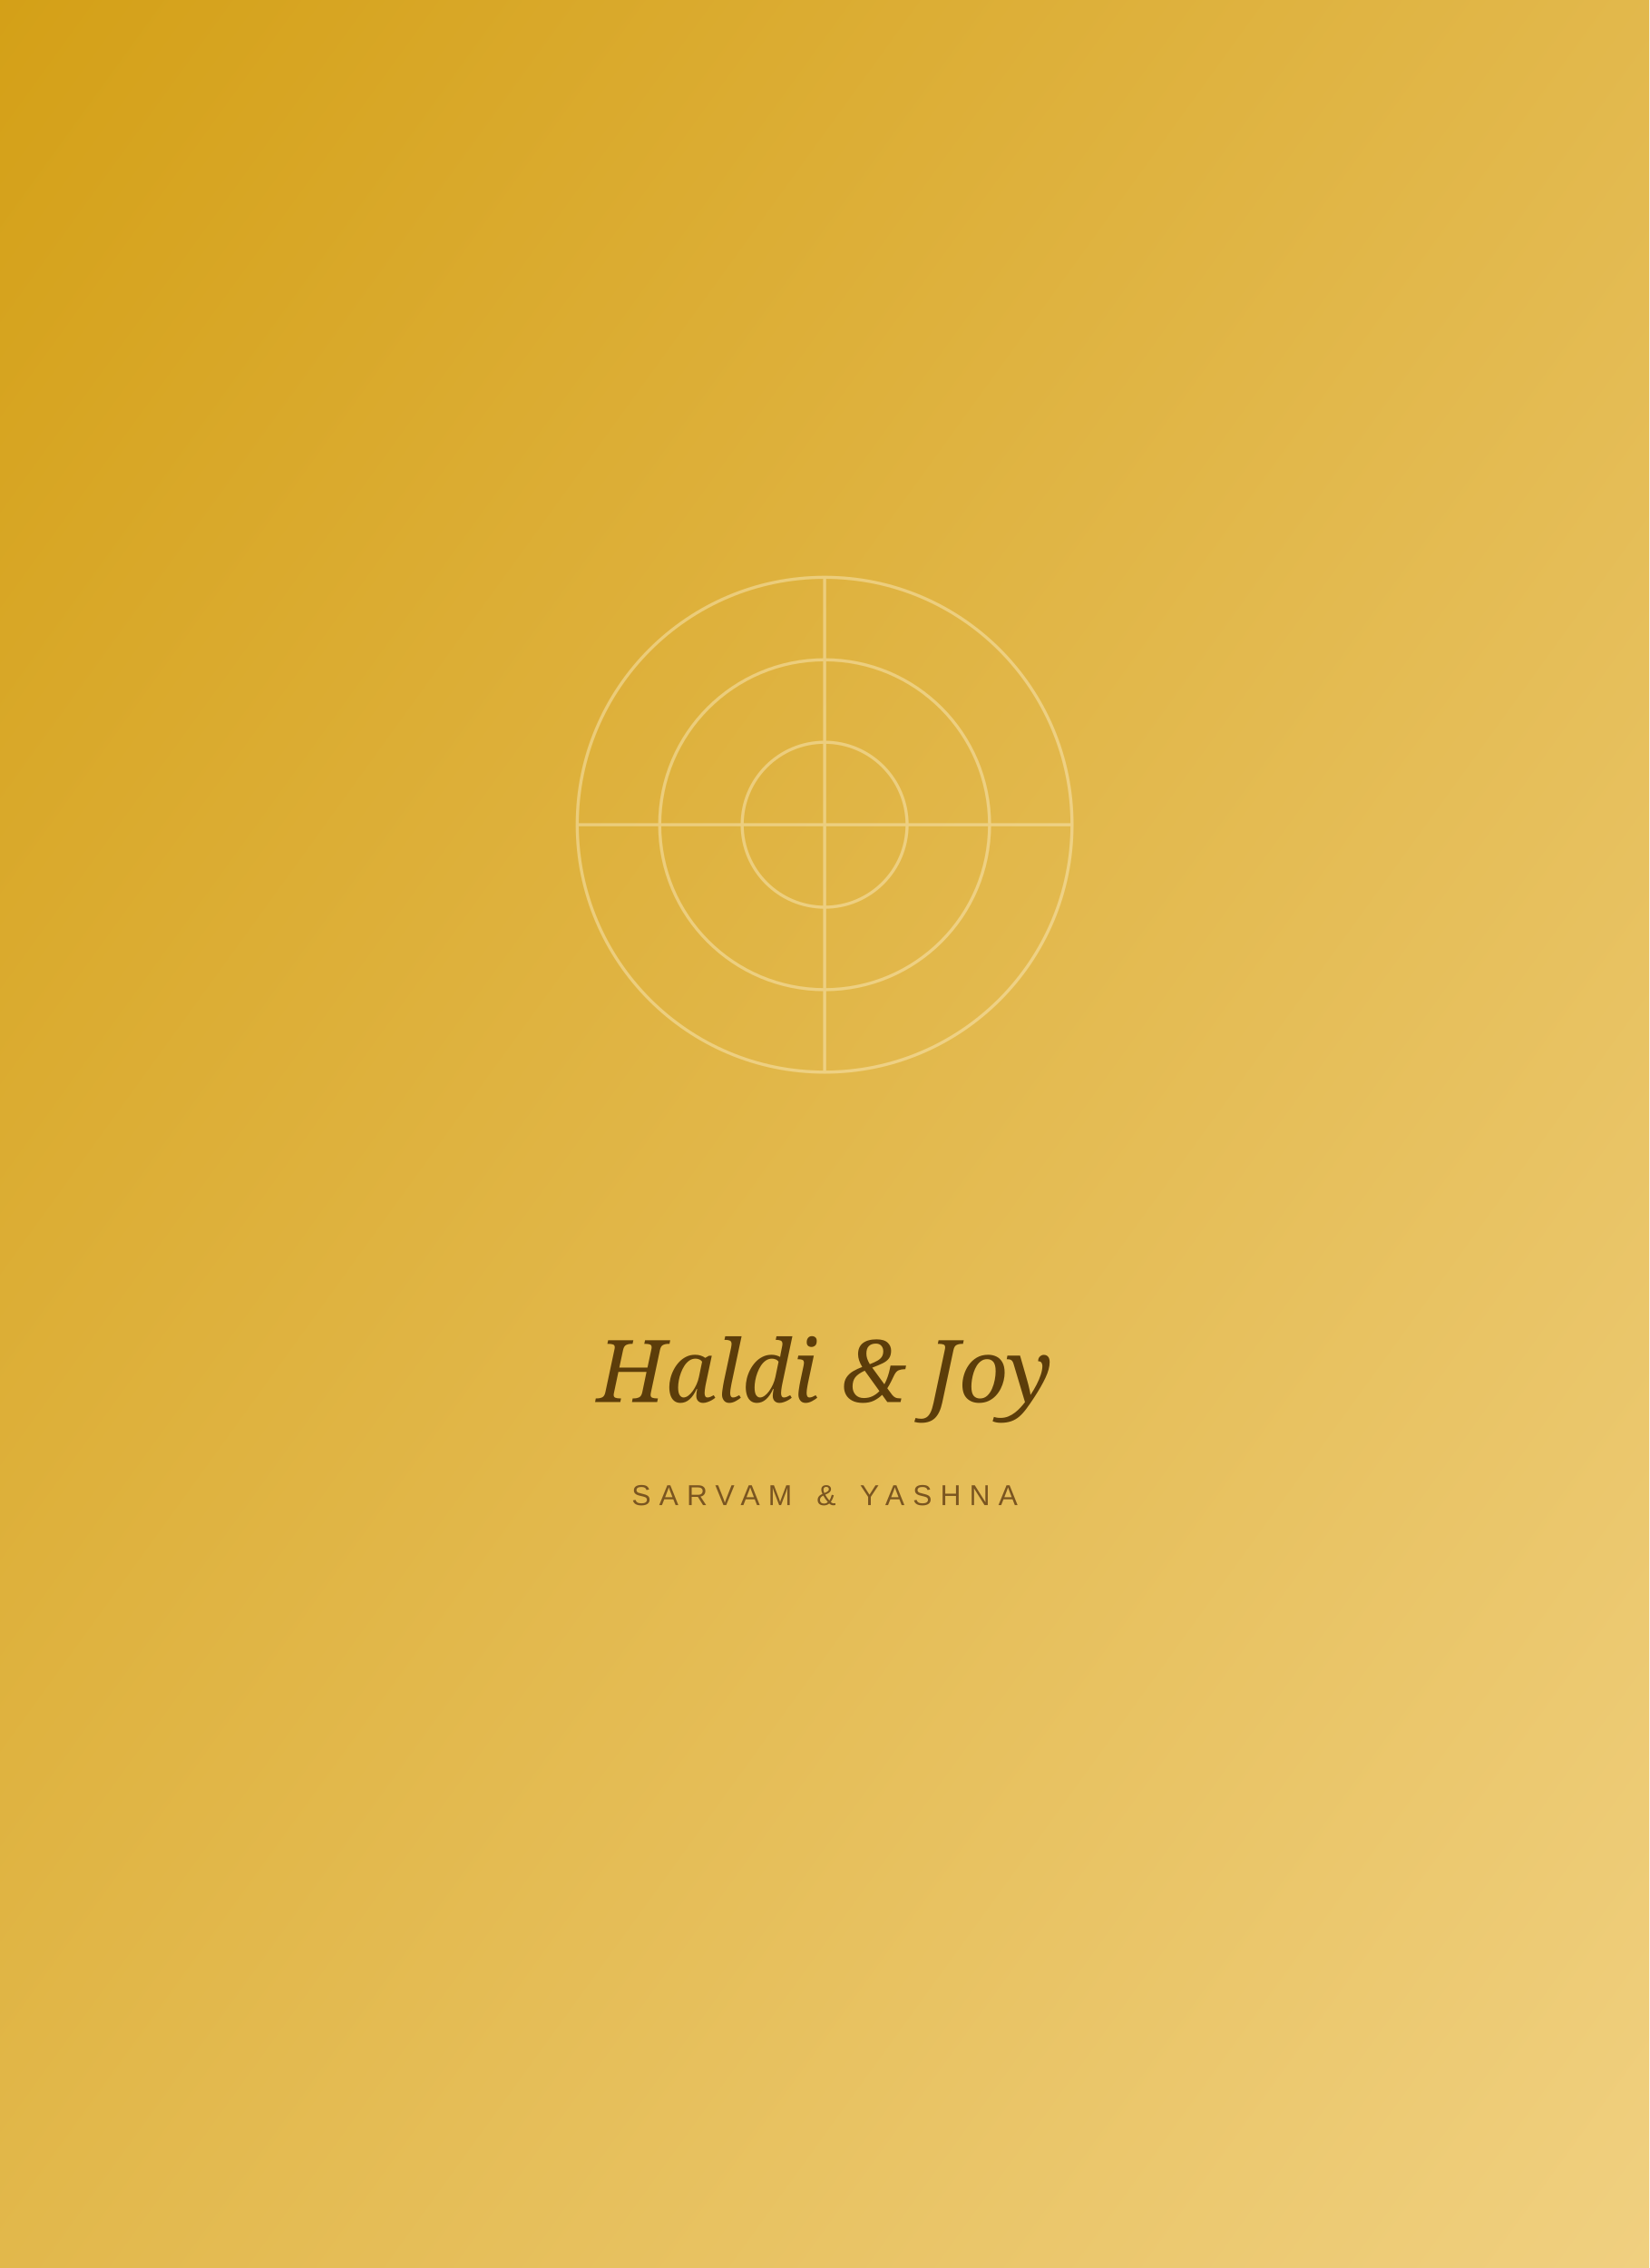
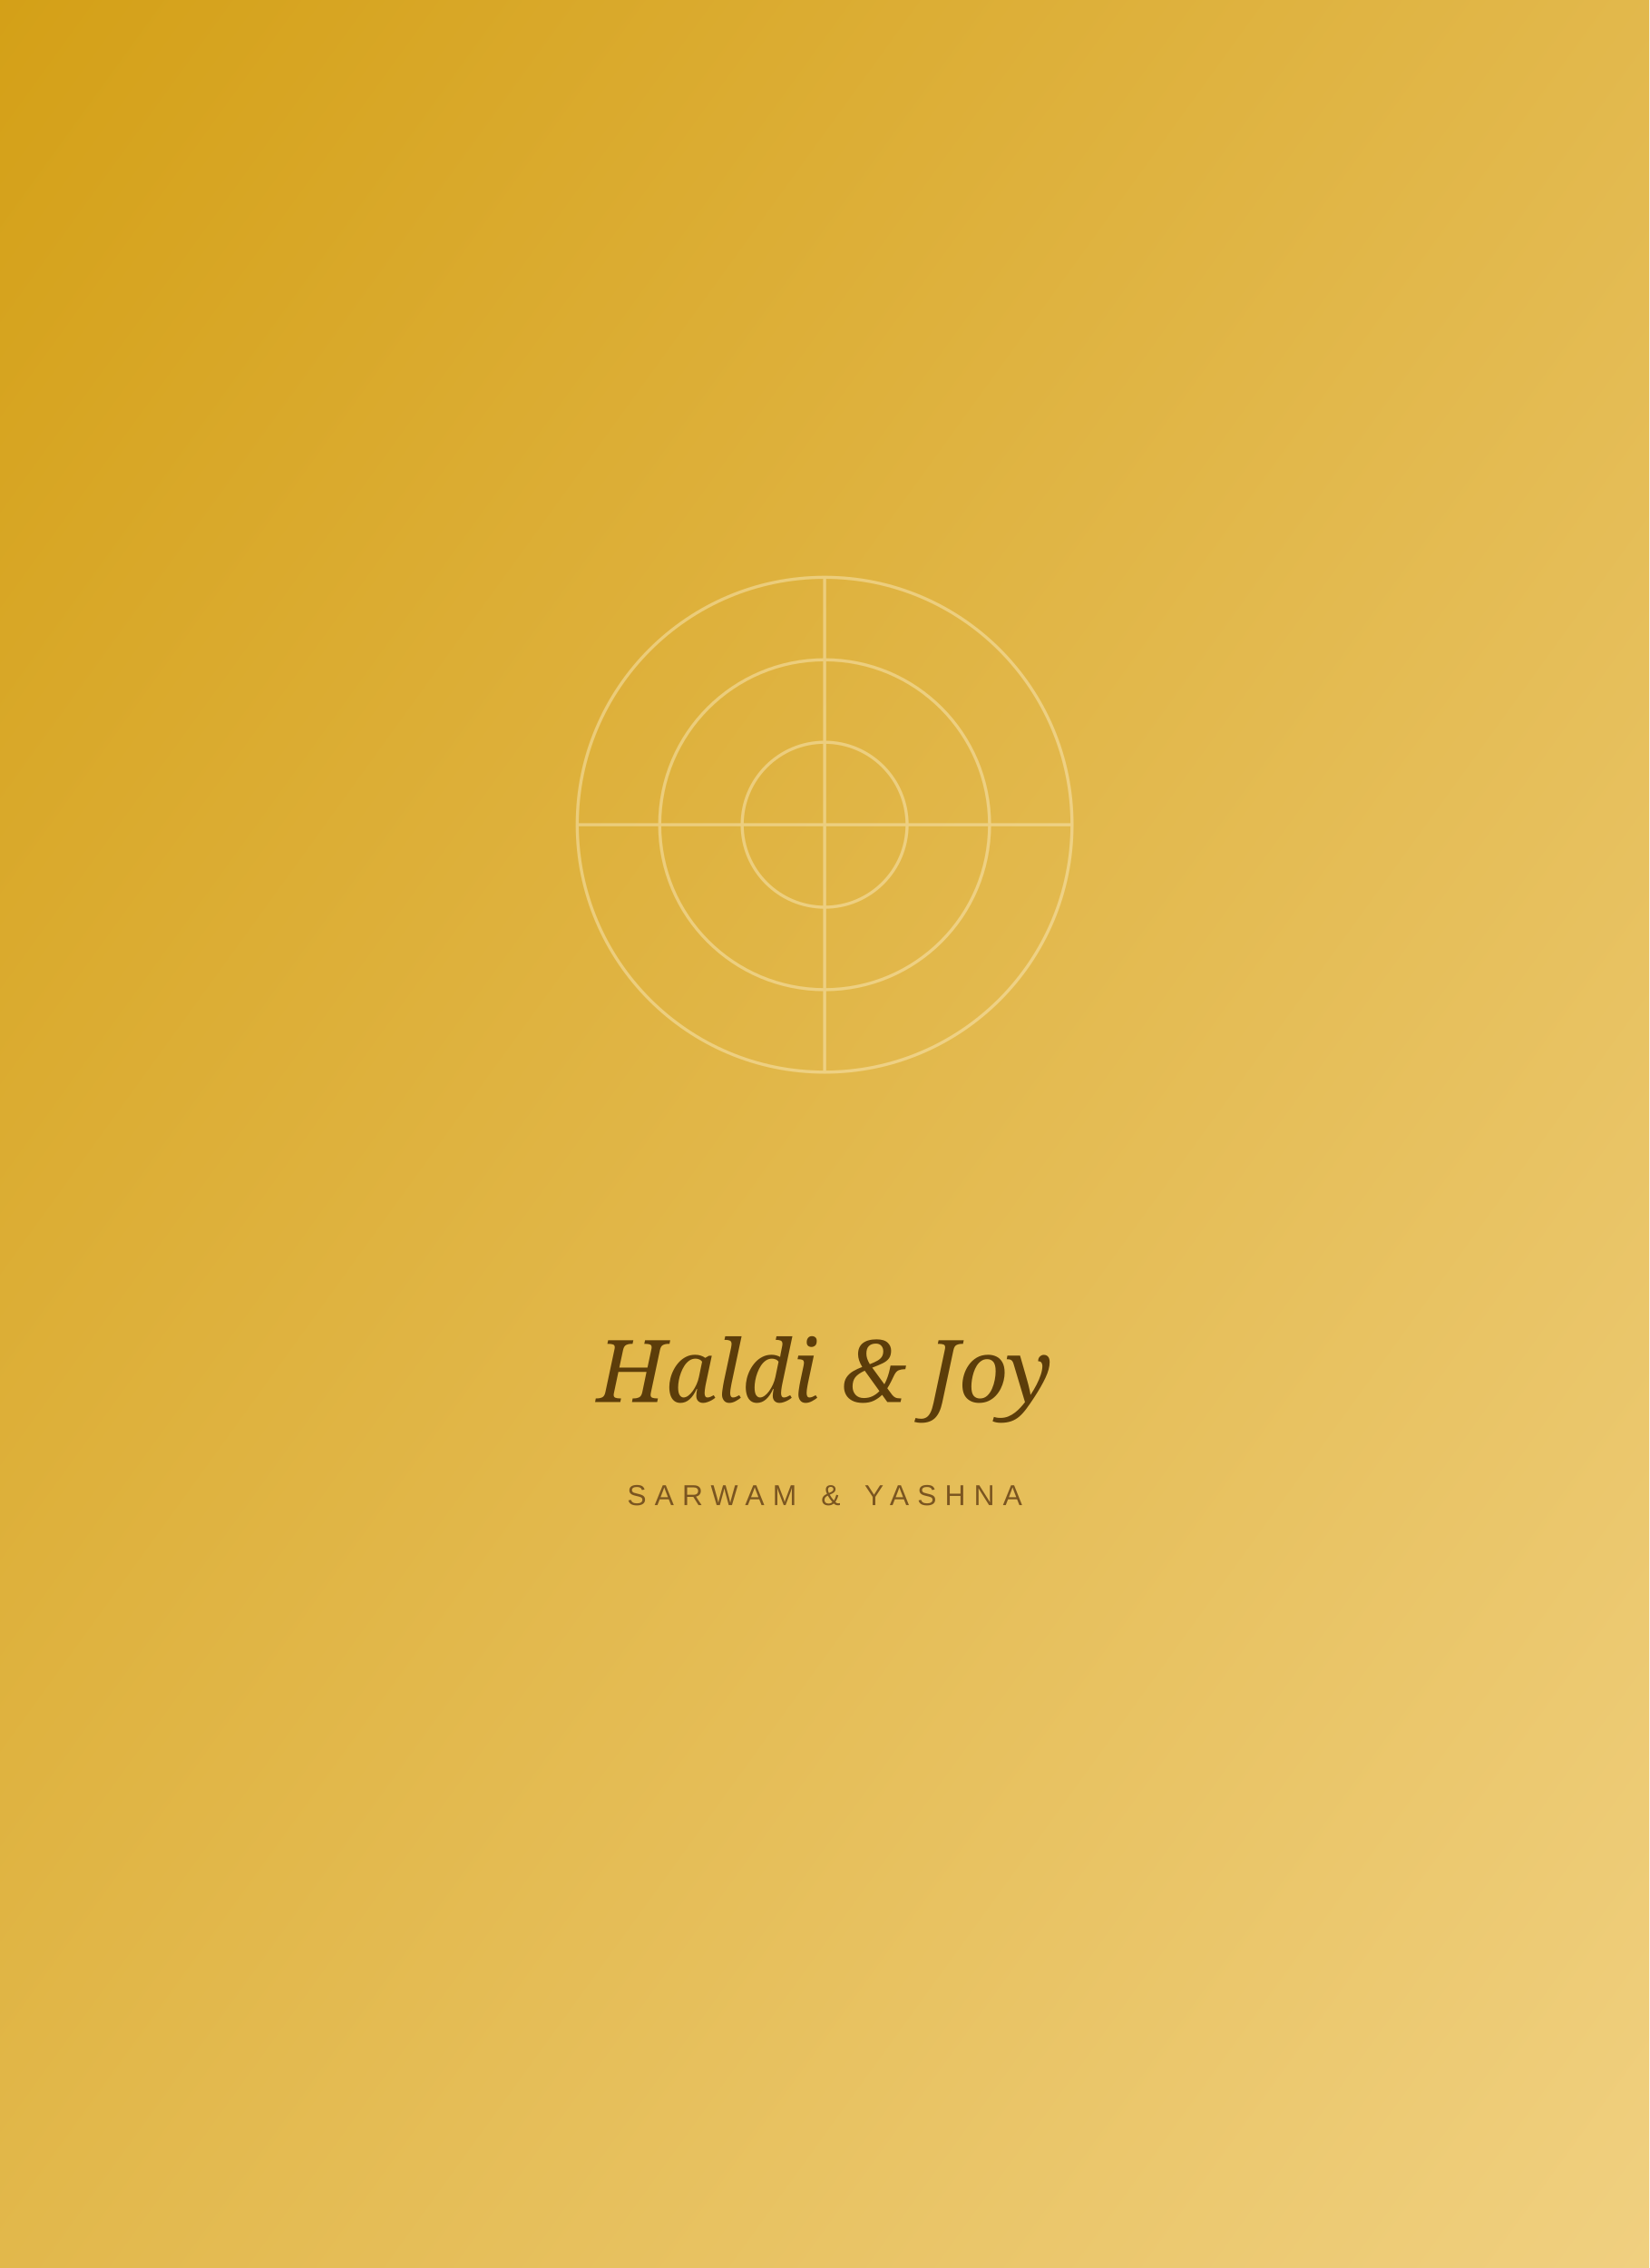
<svg xmlns="http://www.w3.org/2000/svg" viewBox="0 0 800 1100">
  <defs>
    <linearGradient id="bg" x1="0" y1="0" x2="1" y2="1">
      <stop stop-color="#d4a017" />
      <stop offset="1" stop-color="#f0d080" />
    </linearGradient>
  </defs>
  <rect width="800" height="1100" fill="url(#bg)" />
  <g fill="none" stroke="#fff5d6" stroke-width="1.5" opacity=".4">
    <circle cx="400" cy="400" r="120" />
    <circle cx="400" cy="400" r="80" />
    <circle cx="400" cy="400" r="40" />
    <path d="M280 400h240M400 280v240" />
  </g>
  <text x="400" y="680" text-anchor="middle" fill="#5c3d0a" font-family="Georgia,serif" font-size="42" font-style="italic">Haldi &amp; Joy</text>
-   <text x="400" y="730" text-anchor="middle" fill="#7a5520" font-family="Arial" font-size="14" letter-spacing="4">SARVAM &amp; YASHNA</text>
+   <text x="400" y="730" text-anchor="middle" fill="#7a5520" font-family="Arial" font-size="14" letter-spacing="4">SARWAM &amp; YASHNA</text>
</svg>
